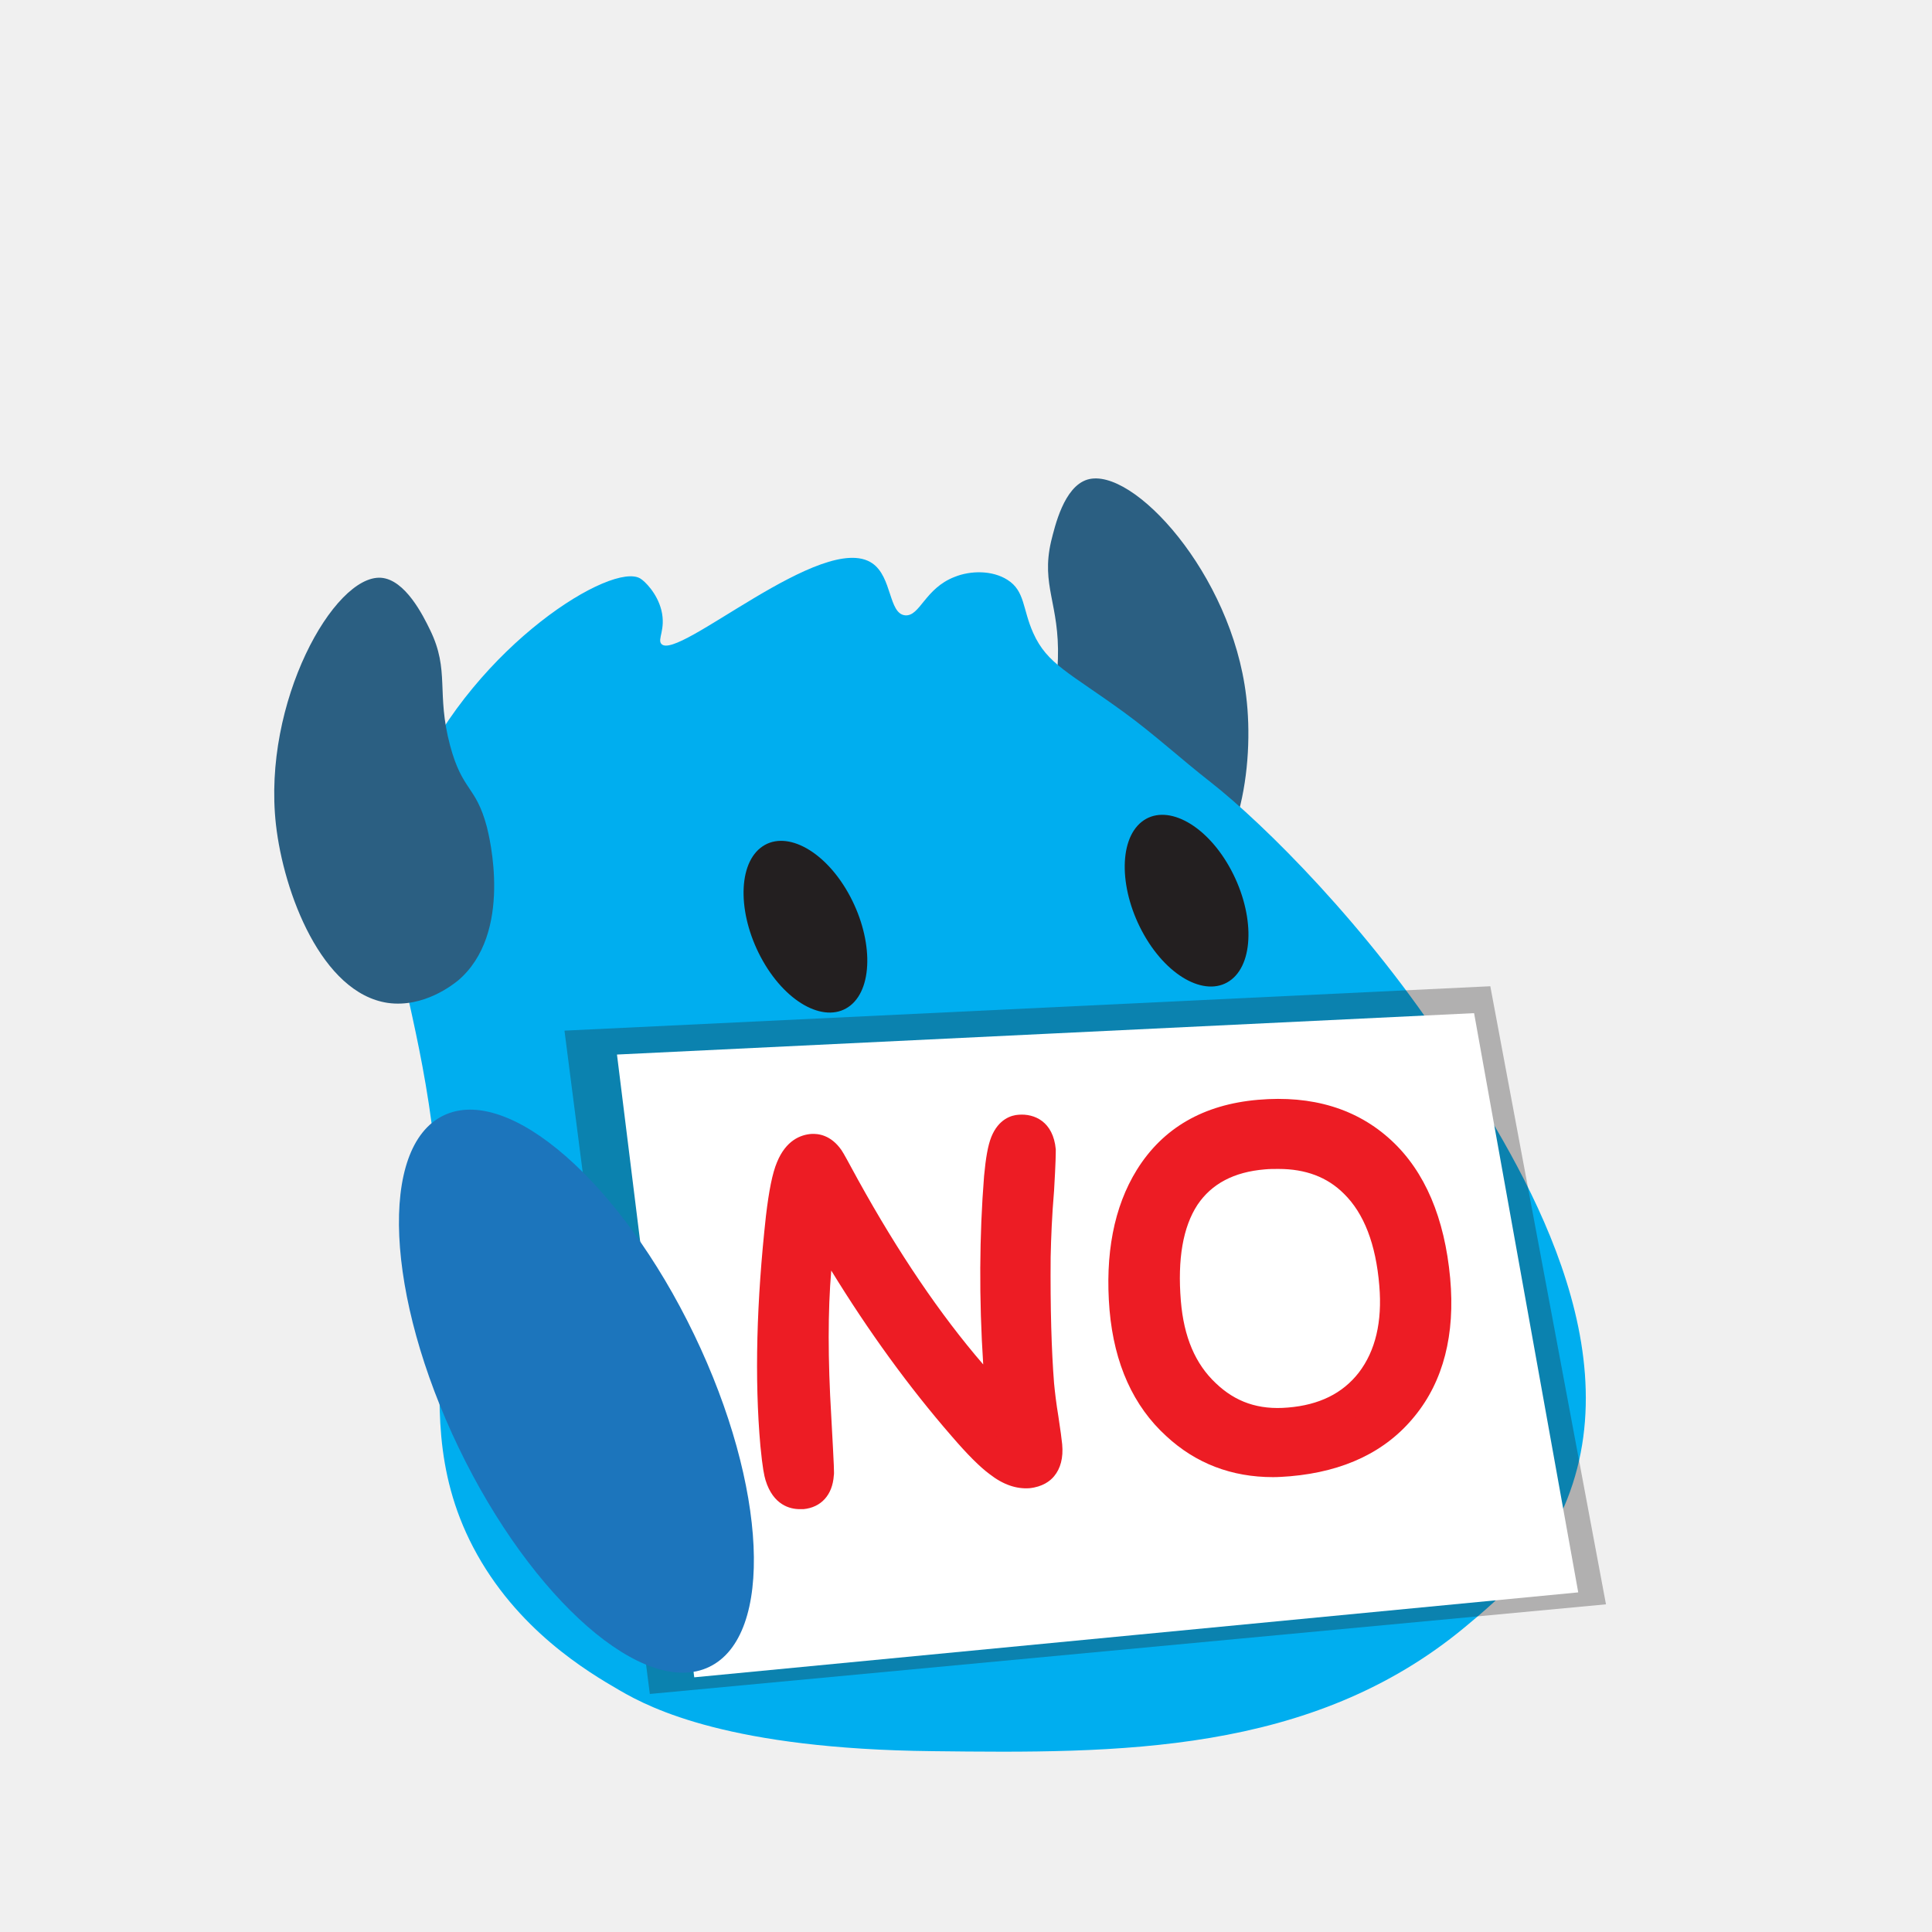
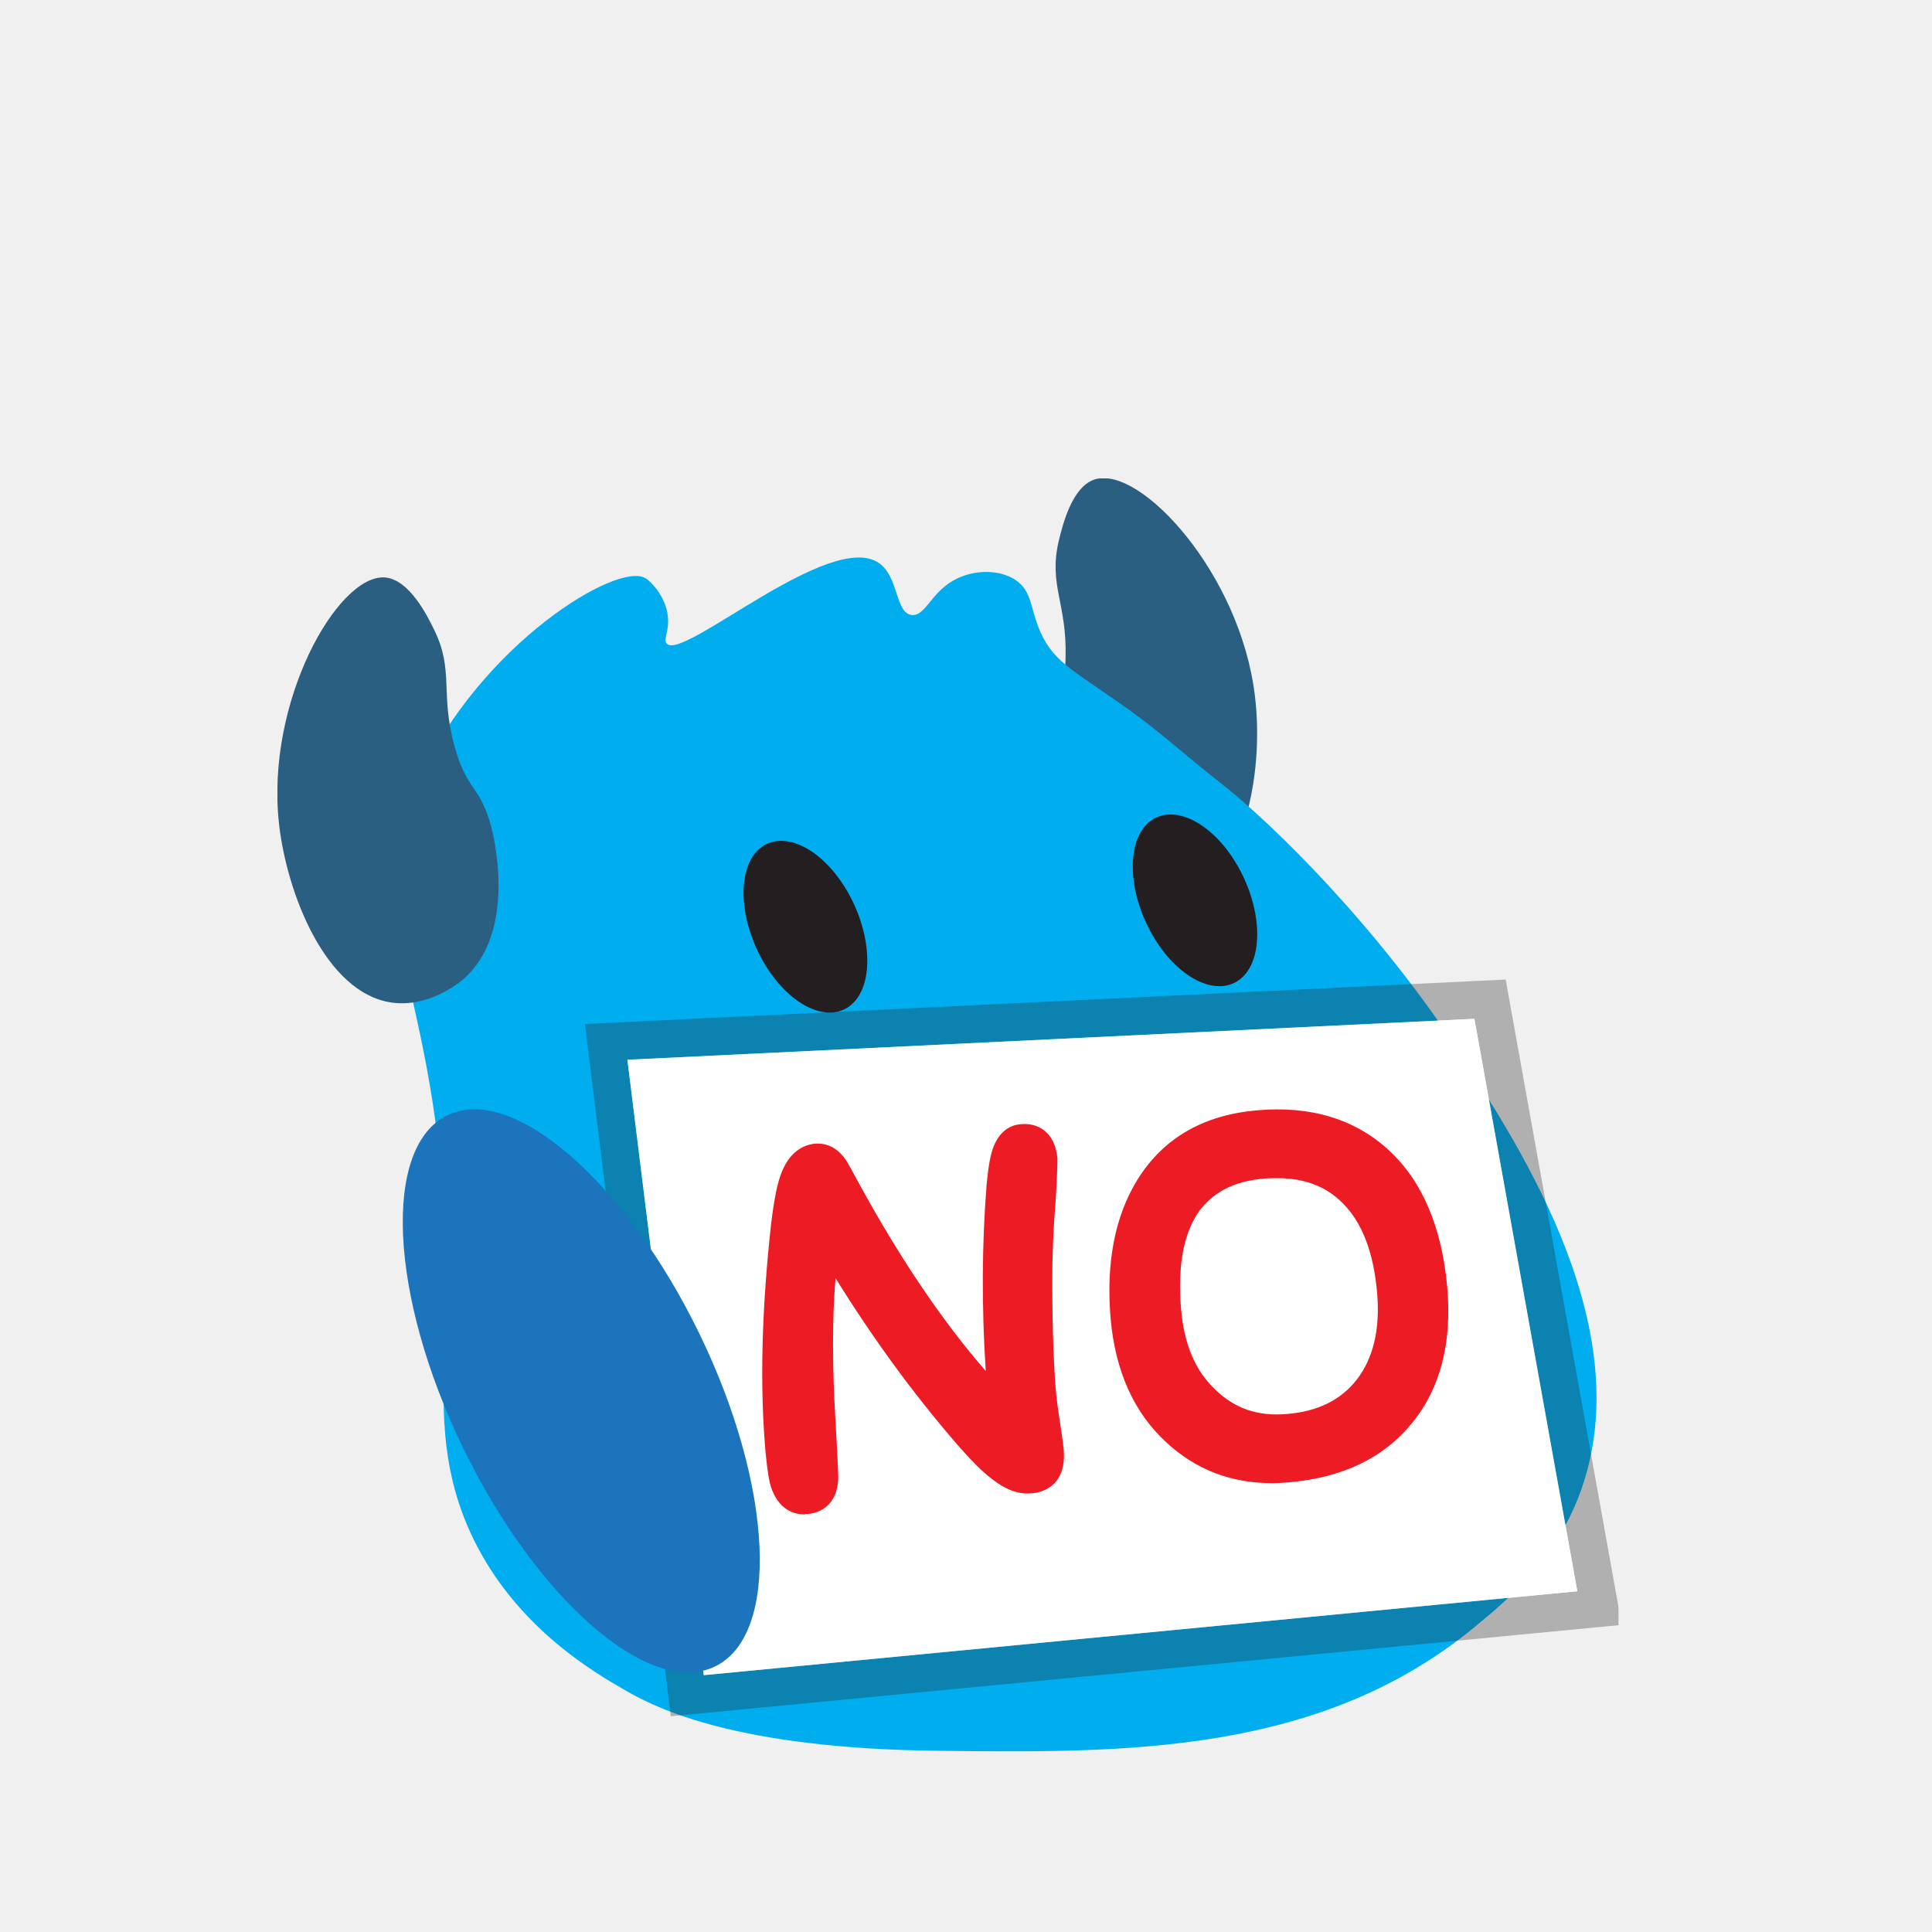
<svg xmlns="http://www.w3.org/2000/svg" width="256" height="256" viewBox="0 0 256 256" fill="none">
-   <path d="M146.4 117.901C147.022 118.241 151.603 120.39 156.072 118.637C164.33 115.412 166.252 101.273 165.122 92.223C163.198 76.047 150.077 61.738 144.081 63.548C140.971 64.509 139.783 69.713 139.273 71.749C137.916 77.631 140.405 80.007 140.179 87.303C140.009 93.638 138.086 93.184 137.859 98.841C137.859 100.029 137.577 113.49 146.344 117.901H146.4Z" fill="#2B5F82" />
-   <path d="M191.987 139.507C200.357 152.459 216.25 176.949 207.654 198.667C204.43 206.756 199.057 211.507 194.136 215.579C173.718 232.546 148.04 232.32 123.55 232.038C96.854 231.755 86.334 226.439 82.149 224.006C77.85 221.518 68.405 215.918 62.692 205.002C57.376 194.822 58.168 185.376 58.45 177.119C59.977 131.08 45.498 123.954 55.057 103.14C63.201 85.38 81.187 74.35 84.864 76.669C85.429 77.009 87.069 78.593 87.635 80.855C88.257 83.4 87.069 84.701 87.635 85.323C89.728 87.699 109.127 70.222 115.576 74.634C118.233 76.444 117.724 81.308 119.931 81.534C121.91 81.704 122.532 77.971 126.491 76.444C128.584 75.595 131.469 75.538 133.504 76.839C135.824 78.309 135.484 80.685 136.898 83.852C138.765 88.038 141.705 89.113 149.001 94.43C152.961 97.314 156.58 100.651 160.427 103.648C167.496 109.191 181.241 122.822 192.043 139.451L191.987 139.507Z" fill="#00AEEF" />
-   <path d="M60.656 129.949C60.09 130.401 56.188 133.568 51.38 132.89C42.614 131.588 37.58 118.297 36.562 109.247C34.752 93.072 44.254 76.16 50.475 76.556C53.699 76.783 56.075 81.59 56.98 83.456C59.638 88.887 57.772 91.771 59.638 98.784C61.278 104.892 63.032 104.044 64.502 109.531C64.785 110.661 68.122 123.726 60.6 130.005L60.656 129.949Z" fill="#2B5F82" />
-   <path d="M126.716 172.876C127.904 177.175 116.818 183.057 105.224 180.343C94.365 177.741 89.67 169.257 89.275 164.11C88.822 158.227 93.46 152.289 98.38 152.798C102.17 153.194 102.792 157.096 111.333 163.205C120.156 169.483 125.925 169.991 126.716 172.82V172.876Z" fill="white" />
-   <path d="M111.219 182.435C109.127 182.435 107.034 182.209 104.885 181.699C93.121 178.928 88.257 169.709 87.861 164.222C87.578 160.547 89.049 156.644 91.763 154.042C93.743 152.119 96.175 151.157 98.494 151.441C100.983 151.723 102.396 153.194 104.319 155.23C105.96 156.927 108.166 159.302 112.125 162.13C116.254 165.072 119.703 166.711 122.249 167.955C125.36 169.427 127.452 170.445 128.018 172.537C128.47 174.064 127.904 175.818 126.378 177.344C123.606 180.229 117.668 182.491 111.163 182.491L111.219 182.435ZM97.759 154.156C96.401 154.156 94.987 154.778 93.743 156.022C91.707 158.001 90.519 161.112 90.689 163.996C91.028 168.691 95.27 176.552 105.564 178.928C114.104 180.965 121.853 177.967 124.454 175.308C124.907 174.856 125.586 174.008 125.36 173.216C125.133 172.311 123.437 171.519 121.061 170.387C118.403 169.143 114.84 167.39 110.485 164.336C106.299 161.338 103.98 158.906 102.283 157.096C100.417 155.116 99.625 154.324 98.211 154.156C98.041 154.156 97.928 154.156 97.759 154.156Z" fill="#231F20" />
-   <path d="M136.558 175.252C131.807 177.684 133.108 187.695 142.723 191.88C151.773 195.783 162.519 192.276 167.552 188.827C173.321 184.924 176.036 178.307 172.529 176.044C169.815 174.348 165.799 176.779 154.883 176.553C143.628 176.327 139.669 173.612 136.502 175.252H136.558Z" fill="white" />
-   <path d="M151.489 194.991C148.378 194.991 145.211 194.482 142.157 193.124C135.201 190.071 132.599 184.472 132.485 180.569C132.373 177.571 133.673 175.082 135.936 173.95C138.028 172.876 140.121 173.272 143.345 173.838C146.003 174.346 149.68 175.026 154.996 175.082C160.03 175.138 163.649 174.686 166.252 174.346C169.418 173.894 171.511 173.612 173.377 174.8C174.792 175.704 175.527 177.175 175.584 178.929C175.584 182.492 172.699 187.016 168.458 189.901C164.837 192.333 158.39 194.878 151.546 194.878L151.489 194.991ZM138.934 176.157C138.254 176.157 137.746 176.27 137.236 176.496C135.992 177.118 135.257 178.589 135.313 180.512C135.427 183.566 137.576 188.034 143.289 190.523C151.829 194.256 162.235 190.693 166.76 187.638C170.663 184.98 172.699 181.304 172.699 179.041C172.699 178.193 172.417 177.627 171.794 177.231C170.833 176.609 169.476 176.779 166.591 177.231C163.876 177.571 160.256 178.079 154.883 178.023C149.397 177.91 145.551 177.231 142.779 176.722C141.026 176.383 139.838 176.214 138.876 176.214L138.934 176.157Z" fill="#231F20" />
-   <path d="M132.089 144.37C132.089 145.106 132.543 145.898 139.725 149.801C147.474 154.042 148.831 154.156 150.019 153.816C152.733 153.138 154.374 150.535 155.788 148.387C157.316 145.954 158.672 143.862 158.05 142.052C156.806 138.205 147.756 137.414 141.195 138.941C138.142 139.677 132.089 141.712 132.147 144.37H132.089Z" fill="#231F20" />
-   <path d="M157.655 179.777C150.925 179.777 143.515 178.985 135.654 176.949C115.122 171.519 101.322 159.981 93.347 151.271C92.272 150.14 92.385 148.33 93.517 147.255C94.648 146.181 96.458 146.294 97.532 147.425C104.998 155.626 117.894 166.372 137.124 171.463C153.809 175.818 168.401 174.008 177.734 171.689C179.26 171.293 180.787 172.254 181.183 173.726C181.579 175.252 180.617 176.779 179.147 177.175C173.605 178.589 166.252 179.777 157.768 179.777H157.655Z" fill="#231F20" />
-   <path d="M162.859 114.79C166.138 120.559 166.308 127.29 163.197 129.779C160.087 132.267 154.883 129.665 151.603 123.896C148.322 118.127 148.152 111.397 151.263 108.909C154.374 106.42 159.578 109.021 162.859 114.79Z" fill="#231F20" />
-   <path d="M104.546 177.854C99.738 177.854 96.401 175.139 95.44 174.29C94.309 173.216 94.195 171.463 95.27 170.275C96.345 169.087 98.098 169.031 99.286 170.105C99.851 170.671 101.944 172.368 104.998 172.198C106.13 172.141 108.222 171.746 109.806 169.993C110.993 168.691 111.333 167.221 111.445 166.429C112.011 162.3 108.279 159.019 108.109 158.907C106.922 157.889 106.808 156.078 107.826 154.89C108.844 153.704 110.654 153.59 111.841 154.608C112.465 155.174 118.064 160.207 117.046 167.221C116.82 168.975 116.084 171.463 113.991 173.782C111.107 177.005 107.318 177.684 105.394 177.854C105.112 177.854 104.828 177.854 104.546 177.854Z" fill="#231F20" />
-   <path d="M136.388 213.26C136.388 213.26 136.106 213.26 135.992 213.26C134.466 213.034 133.391 211.619 133.617 210.035C135.314 198.611 140.178 189.561 146.682 185.716C149.963 183.792 153.3 183.396 156.468 184.584C162.349 186.79 166.988 194.764 168.571 205.454C168.797 206.982 167.722 208.452 166.196 208.679C164.724 208.905 163.197 207.83 162.971 206.303C161.727 197.932 158.277 191.315 154.431 189.845C152.904 189.279 151.263 189.505 149.51 190.579C145.778 192.785 140.857 199.403 139.16 210.827C138.934 212.242 137.746 213.26 136.388 213.26Z" fill="#231F20" />
+   <mask id="mask0_659_5599" style="mask-type:luminance" maskUnits="userSpaceOnUse" x="36" y="63" width="179" height="170">
+     <path d="M214.459 63.393H36.746V232.108H214.459V63.393Z" fill="white" />
+   </mask>
+   <g mask="url(#mask0_659_5599)">
+     <path d="M147.448 117.857C148.075 118.197 152.682 120.346 157.176 118.593C165.481 115.369 167.415 101.23 166.278 92.18C164.343 76.005 151.146 61.695 145.116 63.505C141.987 64.466 140.793 69.67 140.281 71.706C138.916 77.587 141.418 79.963 141.191 87.259C141.02 93.594 139.087 93.142 138.858 98.797C138.858 99.985 138.574 113.446 147.392 117.857H147.448Z" fill="#2B5F82" />
+     <path d="M193.298 139.463C201.717 152.416 217.702 176.905 209.055 198.623C205.812 206.712 200.409 211.463 195.46 215.535C174.924 232.503 149.097 232.277 124.465 231.993C97.615 231.711 87.034 226.394 82.825 223.962C78.501 221.473 69.001 215.874 63.256 204.958C57.909 194.778 58.705 185.332 58.989 177.075C60.525 131.036 45.962 123.91 55.576 103.096C63.768 85.337 81.858 74.308 85.555 76.627C86.124 76.966 87.774 78.549 88.343 80.812C88.969 83.358 87.774 84.658 88.343 85.28C90.448 87.656 109.96 70.179 116.444 74.59C119.118 76.401 118.606 81.265 120.825 81.491C122.816 81.66 123.441 77.927 127.423 76.401C129.528 75.552 132.429 75.496 134.477 76.797C136.81 78.267 136.468 80.643 137.89 83.81C139.767 87.995 142.725 89.069 150.064 94.386C154.046 97.271 157.687 100.608 161.555 103.605C168.666 109.148 182.489 122.778 193.354 139.407L193.298 139.463Z" fill="#00AEEF" />
+     <path d="M61.208 129.904C60.639 130.356 56.714 133.523 51.879 132.845C43.062 131.544 37.999 118.252 36.975 109.204C35.154 93.028 44.711 76.117 50.969 76.513C54.211 76.739 56.6 81.546 57.511 83.413C60.184 88.842 58.307 91.727 60.184 98.74C61.834 104.849 63.597 104 65.077 109.486C65.361 110.617 68.717 123.683 61.151 129.96L61.208 129.904Z" fill="#2B5F82" />
+     <path d="M164.002 114.746C167.301 120.515 167.472 127.246 164.343 129.734C161.215 132.223 155.982 129.621 152.682 123.852C149.383 118.084 149.212 111.353 152.341 108.864C155.47 106.376 160.703 108.977 164.002 114.746Z" fill="#231F20" />
+     <path opacity="0.31" d="M197.825 134.559C200.089 147.189 202.367 159.834 204.645 172.48C206.922 185.126 209.2 197.773 211.464 210.406L211.942 213.078L209.241 213.336C189.959 215.18 170.662 217.039 151.365 218.897C132.068 220.756 112.77 222.614 93.485 224.459L91.064 224.69L90.767 222.276C89.09 208.696 87.399 195.101 85.708 181.505C84.017 167.909 82.326 154.311 80.649 140.728L80.319 138.054L83.012 137.925C120.374 136.138 157.821 134.29 195.245 132.503L197.438 132.398L197.825 134.559Z" fill="white" stroke="#231F20" stroke-width="5" />
+     <path d="M209.003 210.847C170.436 214.536 131.814 218.281 93.248 221.97C89.894 194.806 86.484 167.586 83.131 140.422C120.524 138.633 157.916 136.789 195.365 135C199.892 160.264 204.476 185.584 209.003 210.847Z" fill="white" />
+     <path d="M137.991 153.659C137.991 154.33 137.991 156.007 137.767 158.745C137.488 162.099 137.32 165.005 137.32 167.577C137.264 174.396 137.432 180.041 137.767 184.345C137.879 185.518 138.047 187.027 138.326 188.816C138.606 190.605 138.773 191.778 138.829 192.337C139.053 194.517 138.214 195.691 136.426 195.859C135.308 195.97 134.022 195.467 132.681 194.461C131.507 193.567 129.942 192.002 127.986 189.766C121.279 181.997 115.019 173.11 109.318 163.161C108.144 169.365 107.92 177.861 108.535 188.648C108.814 193.288 108.926 195.747 108.87 196.082C108.759 197.647 108.088 198.486 106.802 198.597C105.517 198.709 104.622 197.927 104.064 196.25C103.84 195.579 103.672 194.182 103.505 192.226C102.722 183.506 103.002 173.613 104.231 162.546C104.567 159.472 105.014 157.348 105.517 156.062C106.132 154.553 107.026 153.771 108.256 153.659C109.038 153.603 109.709 153.994 110.268 154.833C110.268 154.833 110.994 156.118 112.336 158.578C118.987 170.595 125.918 180.264 133.128 187.586L132.96 185.798C132.066 175.681 132.01 166.123 132.737 157.236C132.905 155.112 133.184 153.603 133.519 152.709C133.911 151.703 134.525 151.2 135.364 151.088C136.929 150.976 137.767 151.815 137.935 153.715L137.991 153.659Z" fill="#ED1C24" />
+     <path d="M106.58 200.666C105.351 200.666 103.115 200.163 102.109 196.865C101.941 196.307 101.718 195.3 101.438 192.394C100.656 183.563 100.935 173.446 102.165 162.267C102.556 158.97 103.003 156.678 103.618 155.225C104.792 152.374 106.692 151.648 108.09 151.536C108.984 151.48 110.661 151.648 112.058 153.66C112.393 154.163 112.896 155.113 114.238 157.572C119.492 167.074 124.969 175.179 130.615 181.662C130.056 173.055 130.112 164.783 130.726 157.013C130.95 154.61 131.229 152.989 131.677 151.871C132.627 149.524 134.304 149.021 135.254 148.965C137.378 148.741 139.781 149.859 140.116 153.492C140.116 154.051 140.116 155.113 139.893 158.914C139.613 162.212 139.502 165.062 139.446 167.577C139.39 174.285 139.558 179.874 139.893 184.122C140.005 185.296 140.172 186.749 140.452 188.426C140.731 190.27 140.899 191.5 140.955 192.115C141.067 193.68 140.843 194.965 140.172 195.971C139.669 196.754 138.607 197.704 136.707 197.872C135.03 198.039 133.297 197.424 131.509 196.027C130.223 195.077 128.602 193.456 126.534 191.053C120.945 184.569 115.635 177.303 110.717 169.366C110.269 174.62 110.269 180.992 110.717 188.426C111.108 195.524 111.108 195.915 111.052 196.195C110.884 198.766 109.375 200.387 107.083 200.61C106.972 200.61 106.804 200.61 106.692 200.61L106.58 200.666ZM108.257 155.84C108.257 155.84 107.754 156.063 107.475 156.79C107.195 157.516 106.748 159.193 106.301 162.715C105.071 173.558 104.848 183.395 105.574 191.947C105.798 194.406 105.966 195.245 106.077 195.58C106.301 196.251 106.525 196.418 106.525 196.418C106.636 196.418 106.748 196.307 106.804 195.803C106.804 195.3 106.692 192.897 106.469 188.593C105.854 177.75 106.133 169.031 107.307 162.603L108.369 157.013L111.22 161.932C116.865 171.713 123.069 180.6 129.664 188.202C131.509 190.326 133.018 191.835 134.024 192.618C134.974 193.288 135.757 193.735 136.372 193.624C136.819 193.456 136.931 193.121 136.875 192.394C136.875 191.835 136.651 190.717 136.372 188.984C136.092 187.14 135.869 185.631 135.757 184.401C135.366 179.986 135.198 174.285 135.254 167.41C135.254 164.839 135.421 161.82 135.701 158.467C135.98 154.834 135.98 153.939 135.924 153.716C135.869 153.101 135.757 152.933 135.757 152.877C135.421 153.66 135.142 154.666 134.918 157.181C134.192 165.956 134.248 175.458 135.142 185.407L135.813 193.009L131.732 188.873C124.41 181.439 117.312 171.546 110.605 159.417C109.487 157.349 108.816 156.175 108.648 155.896C108.648 155.896 108.481 155.728 108.369 155.728L108.257 155.84Z" fill="#ED1C24" />
+     <path d="M189.637 170.651C190.252 177.526 188.854 183.06 185.445 187.196C182.035 191.388 177.117 193.735 170.577 194.294C164.82 194.797 159.958 193.232 155.933 189.599C152.021 186.022 149.729 180.992 149.17 174.452C148.555 167.577 149.673 161.876 152.412 157.349C155.43 152.486 160.181 149.747 166.665 149.188C173.204 148.629 178.458 150.194 182.539 153.939C186.563 157.684 188.91 163.273 189.581 170.595L189.637 170.651ZM184.551 171.266C184.048 165.286 182.259 160.814 179.297 157.852C176.334 154.889 172.31 153.66 167.335 154.107C162.585 154.498 159.119 156.399 156.939 159.696C154.759 162.994 153.921 167.633 154.424 173.614C154.871 178.812 156.604 182.892 159.622 185.743C162.64 188.649 166.329 189.879 170.745 189.487C175.44 189.096 179.017 187.252 181.477 184.066C183.992 180.768 185.054 176.52 184.551 171.21V171.266Z" fill="#ED1C24" />
+     <path d="M168.565 196.528C163.144 196.528 158.449 194.739 154.592 191.162C150.288 187.25 147.773 181.716 147.158 174.674C146.543 167.352 147.717 161.147 150.735 156.285C154.145 150.807 159.455 147.733 166.609 147.118C173.708 146.503 179.576 148.292 184.048 152.428C188.463 156.508 191.035 162.601 191.761 170.482C192.432 177.859 190.867 183.952 187.122 188.535C183.377 193.174 177.9 195.801 170.801 196.416C170.019 196.472 169.292 196.528 168.565 196.528ZM169.348 151.198C168.565 151.198 167.783 151.198 166.944 151.31C161.076 151.813 156.94 154.161 154.257 158.52C151.741 162.601 150.735 167.966 151.294 174.338C151.797 180.375 153.81 184.846 157.387 188.088C160.964 191.33 165.212 192.727 170.466 192.28C176.446 191.777 180.806 189.653 183.88 185.908C186.898 182.163 188.128 177.133 187.625 170.873C187.01 164.054 184.886 158.912 181.253 155.558C178.123 152.652 174.211 151.254 169.404 151.254L169.348 151.198ZM169.18 191.665C164.932 191.665 161.187 190.212 158.169 187.25C154.76 184.008 152.803 179.48 152.3 173.779C151.741 167.407 152.692 162.265 155.151 158.52C157.722 154.664 161.746 152.484 167.112 151.981C172.702 151.478 177.341 152.931 180.75 156.34C184.104 159.638 186.06 164.557 186.619 171.04C187.122 176.853 185.948 181.66 183.098 185.349C180.247 189.038 176.167 191.106 170.857 191.553C170.298 191.553 169.739 191.609 169.18 191.609V191.665ZM169.236 156.117C168.677 156.117 168.062 156.117 167.503 156.173C163.423 156.508 160.517 158.073 158.672 160.812C156.772 163.718 156.045 167.91 156.492 173.388C156.884 178.139 158.393 181.66 161.076 184.175C163.647 186.635 166.665 187.697 170.522 187.361C174.602 187.026 177.676 185.517 179.8 182.778C181.98 179.928 182.874 176.127 182.483 171.432C182.036 165.954 180.471 161.93 177.844 159.359C175.664 157.179 172.813 156.117 169.292 156.117H169.236Z" fill="#ED1C24" />
+     <path d="M94.729 220.825C103.39 216.676 102.483 196.957 92.703 176.781C82.924 156.605 67.975 143.612 59.315 147.762C50.654 151.911 51.561 171.631 61.341 191.807C71.12 211.984 86.069 224.976 94.729 220.825Z" fill="#1C75BC" />
+   </g>
  <path d="M112.351 118.241C115.632 124.01 115.801 130.74 112.691 133.228C109.579 135.717 104.376 133.116 101.096 127.347C97.815 121.578 97.645 114.847 100.756 112.358C103.867 109.87 109.07 112.472 112.351 118.241Z" fill="#231F20" />
-   <g opacity="0.31">
-     <path d="M208.785 209.584L89.049 220.782L78.642 139.79L194.702 134.247L208.785 209.584Z" fill="white" />
-     <path d="M208.785 209.584L89.049 220.782L78.642 139.79L194.702 134.247L208.785 209.584Z" stroke="#231F20" stroke-width="1.2" stroke-miterlimit="10" />
-     <path d="M208.785 209.584L89.049 220.782L78.642 139.79L194.702 134.247L208.785 209.584Z" stroke="#231F20" stroke-width="1.2" stroke-miterlimit="10" />
-     <path d="M208.785 209.584L89.049 220.782L78.642 139.79L194.702 134.247L208.785 209.584Z" stroke="#231F20" stroke-width="1.2" stroke-miterlimit="10" />
-     <path d="M86.108 224.458L74.796 136.566L197.473 130.683L212.8 212.581L86.108 224.458ZM82.488 143.014L92.046 217.106L204.826 206.529L191.93 137.753L82.488 143.014Z" fill="#231F20" />
-   </g>
-   <path d="M209.124 210.998C170.098 214.73 131.015 218.521 91.99 222.253C88.596 194.766 85.146 167.221 81.753 139.733C119.591 137.923 157.429 136.057 195.324 134.247C199.905 159.812 204.542 185.433 209.124 210.998Z" fill="white" />
-   <path d="M137.746 152.346C137.746 153.024 137.746 154.722 137.52 157.493C137.237 160.886 137.068 163.828 137.068 166.429C137.011 173.33 137.181 179.042 137.52 183.397C137.633 184.585 137.803 186.111 138.086 187.921C138.369 189.732 138.538 190.92 138.595 191.484C138.821 193.691 137.973 194.879 136.162 195.048C135.032 195.161 133.73 194.652 132.373 193.634C131.185 192.73 129.601 191.146 127.622 188.883C120.835 181.022 114.5 172.028 108.731 161.962C107.544 168.239 107.318 176.837 107.94 187.753C108.223 192.446 108.335 194.935 108.279 195.275C108.166 196.859 107.487 197.707 106.186 197.819C104.886 197.933 103.98 197.141 103.415 195.444C103.189 194.765 103.019 193.352 102.849 191.372C102.058 182.548 102.34 172.538 103.584 161.338C103.924 158.229 104.376 156.079 104.886 154.778C105.508 153.251 106.412 152.46 107.657 152.346C108.449 152.29 109.127 152.686 109.693 153.534C109.693 153.534 110.429 154.835 111.786 157.323C118.516 169.483 125.53 179.268 132.826 186.677L132.656 184.867C131.751 174.63 131.695 164.959 132.43 155.965C132.599 153.816 132.882 152.29 133.222 151.384C133.618 150.366 134.24 149.857 135.088 149.744C136.672 149.631 137.52 150.48 137.69 152.402L137.746 152.346Z" fill="#ED1C24" />
-   <path d="M105.96 199.969C104.716 199.969 102.453 199.46 101.435 196.123C101.266 195.557 101.039 194.539 100.757 191.598C99.965 182.662 100.248 172.424 101.492 161.112C101.888 157.775 102.34 155.457 102.962 153.986C104.15 151.102 106.074 150.366 107.487 150.253C108.392 150.197 110.089 150.366 111.503 152.402C111.843 152.912 112.351 153.873 113.709 156.361C119.025 165.977 124.568 174.178 130.281 180.795C129.715 172.085 129.771 163.714 130.393 155.853C130.619 153.42 130.903 151.78 131.355 150.649C132.317 148.273 134.013 147.765 134.974 147.709C137.068 147.539 139.556 148.613 139.895 152.29C139.895 152.854 139.895 153.93 139.669 157.775C139.387 161.112 139.273 163.997 139.217 166.543C139.16 173.33 139.33 178.985 139.669 183.284C139.783 184.472 139.952 185.942 140.235 187.639C140.517 189.505 140.687 190.75 140.743 191.372C140.913 193.182 140.517 194.596 139.669 195.614C139.16 196.236 138.142 197.027 136.388 197.197C134.692 197.311 132.939 196.745 131.129 195.331C129.828 194.37 128.188 192.73 126.096 190.297C120.439 183.793 115.066 176.383 110.145 168.353C109.693 173.668 109.693 180.117 110.145 187.639C110.541 194.822 110.541 195.218 110.485 195.501C110.315 198.103 108.788 199.743 106.47 199.969C106.356 199.969 106.186 199.969 106.074 199.969H105.96ZM107.657 154.608C107.657 154.608 107.148 154.834 106.865 155.57C106.582 156.305 106.13 157.945 105.678 161.565C104.433 172.538 104.207 182.548 104.942 191.202C105.168 193.69 105.338 194.539 105.451 194.878C105.678 195.557 105.904 195.727 105.904 195.727C106.016 195.783 106.13 195.614 106.186 195.105C106.186 194.596 106.074 192.164 105.846 187.809C105.224 176.836 105.508 168.013 106.696 161.508L107.77 155.853L110.655 160.83C116.366 170.728 122.645 179.721 129.319 187.413C131.185 189.562 132.713 191.089 133.731 191.88C134.692 192.616 135.484 192.956 136.106 192.898C136.558 192.73 136.672 192.39 136.616 191.654C136.616 191.089 136.388 189.958 136.162 188.205C135.88 186.338 135.654 184.811 135.54 183.566C135.144 179.099 134.974 173.33 135.088 166.373C135.088 163.771 135.258 160.717 135.54 157.323C135.824 153.646 135.824 152.742 135.766 152.572C135.766 151.95 135.596 151.78 135.596 151.724C135.258 152.516 134.974 153.534 134.748 156.079C134.013 164.959 134.07 174.574 134.974 184.641L135.654 192.334L131.525 188.147C124.116 180.626 116.932 170.615 110.145 158.341C109.014 156.249 108.336 155.061 108.166 154.778C108.166 154.778 107.996 154.608 107.883 154.608H107.657Z" fill="#ED1C24" />
-   <path d="M190.007 169.597C190.629 176.553 189.215 182.152 185.765 186.338C182.315 190.58 177.338 192.956 170.721 193.52C164.894 194.03 159.975 192.446 155.902 188.769C151.943 185.15 149.623 180.059 149.058 173.442C148.436 166.485 149.567 160.717 152.339 156.135C155.392 151.214 160.201 148.443 166.761 147.877C173.378 147.312 178.695 148.895 182.824 152.685C186.896 156.475 189.271 162.13 189.951 169.539L190.007 169.597ZM184.804 170.162C184.294 164.11 182.485 159.585 179.487 156.587C176.49 153.59 172.417 152.346 167.383 152.798C162.576 153.194 159.069 155.117 156.863 158.455C154.658 161.791 153.809 166.485 154.318 172.538C154.77 177.797 156.524 181.926 159.579 184.81C162.632 187.751 166.365 188.997 170.833 188.601C175.584 188.205 179.205 186.338 181.693 183.114C184.238 179.777 185.312 175.478 184.804 170.105V170.162Z" fill="#ED1C24" />
-   <path d="M168.684 195.727C163.198 195.727 158.447 193.916 154.544 190.297C150.189 186.338 147.644 180.738 147.022 173.612C146.4 166.203 147.588 159.925 150.641 155.004C154.092 149.461 159.465 146.35 166.704 145.728C173.888 145.106 179.827 146.916 184.352 151.101C188.819 155.23 191.421 161.395 192.156 169.37C192.835 176.836 191.251 183 187.462 187.639C183.672 192.333 178.13 194.991 170.947 195.613C170.155 195.67 169.419 195.727 168.684 195.727ZM169.476 149.857C168.684 149.857 167.892 149.857 167.044 149.97C161.105 150.479 156.92 152.854 154.205 157.267C151.66 161.395 150.641 166.825 151.207 173.272C151.717 179.381 153.752 183.906 157.372 187.186C160.993 190.467 165.29 191.88 170.607 191.428C176.659 190.919 181.071 188.769 184.182 184.98C187.236 181.191 188.48 176.101 187.971 169.709C187.349 162.81 185.2 157.605 181.523 154.212C178.356 151.271 174.396 149.857 169.533 149.857H169.476ZM169.307 190.806C165.008 190.806 161.219 189.335 158.164 186.338C154.714 183.058 152.735 178.477 152.225 172.706C151.66 166.259 152.621 161.056 155.11 157.267C157.712 153.364 161.784 151.158 167.214 150.649C172.87 150.14 177.508 151.61 181.015 155.06C184.408 158.397 186.388 163.374 186.953 169.935C187.462 175.818 186.274 180.682 183.39 184.414C180.505 188.147 176.376 190.24 171.003 190.693C170.437 190.693 169.871 190.749 169.307 190.749V190.806ZM169.363 154.891C168.797 154.891 168.175 154.891 167.61 154.948C163.481 155.287 160.539 156.871 158.673 159.642C156.75 162.582 156.015 166.825 156.468 172.368C156.864 177.175 158.391 180.738 161.105 183.284C163.707 185.772 166.762 186.847 170.663 186.507C174.792 186.168 177.903 184.641 180.053 181.87C182.259 178.985 183.164 175.139 182.768 170.388C182.315 164.845 180.731 160.773 178.073 158.171C175.868 155.965 172.983 154.891 169.419 154.891H169.363Z" fill="#ED1C24" />
-   <path d="M93.983 220.87C102.594 216.721 101.692 197 91.969 176.824C82.246 156.648 67.383 143.657 58.773 147.806C50.162 151.956 51.064 171.676 60.787 191.852C70.51 212.028 85.373 225.02 93.983 220.87Z" fill="#1C75BC" />
</svg>
